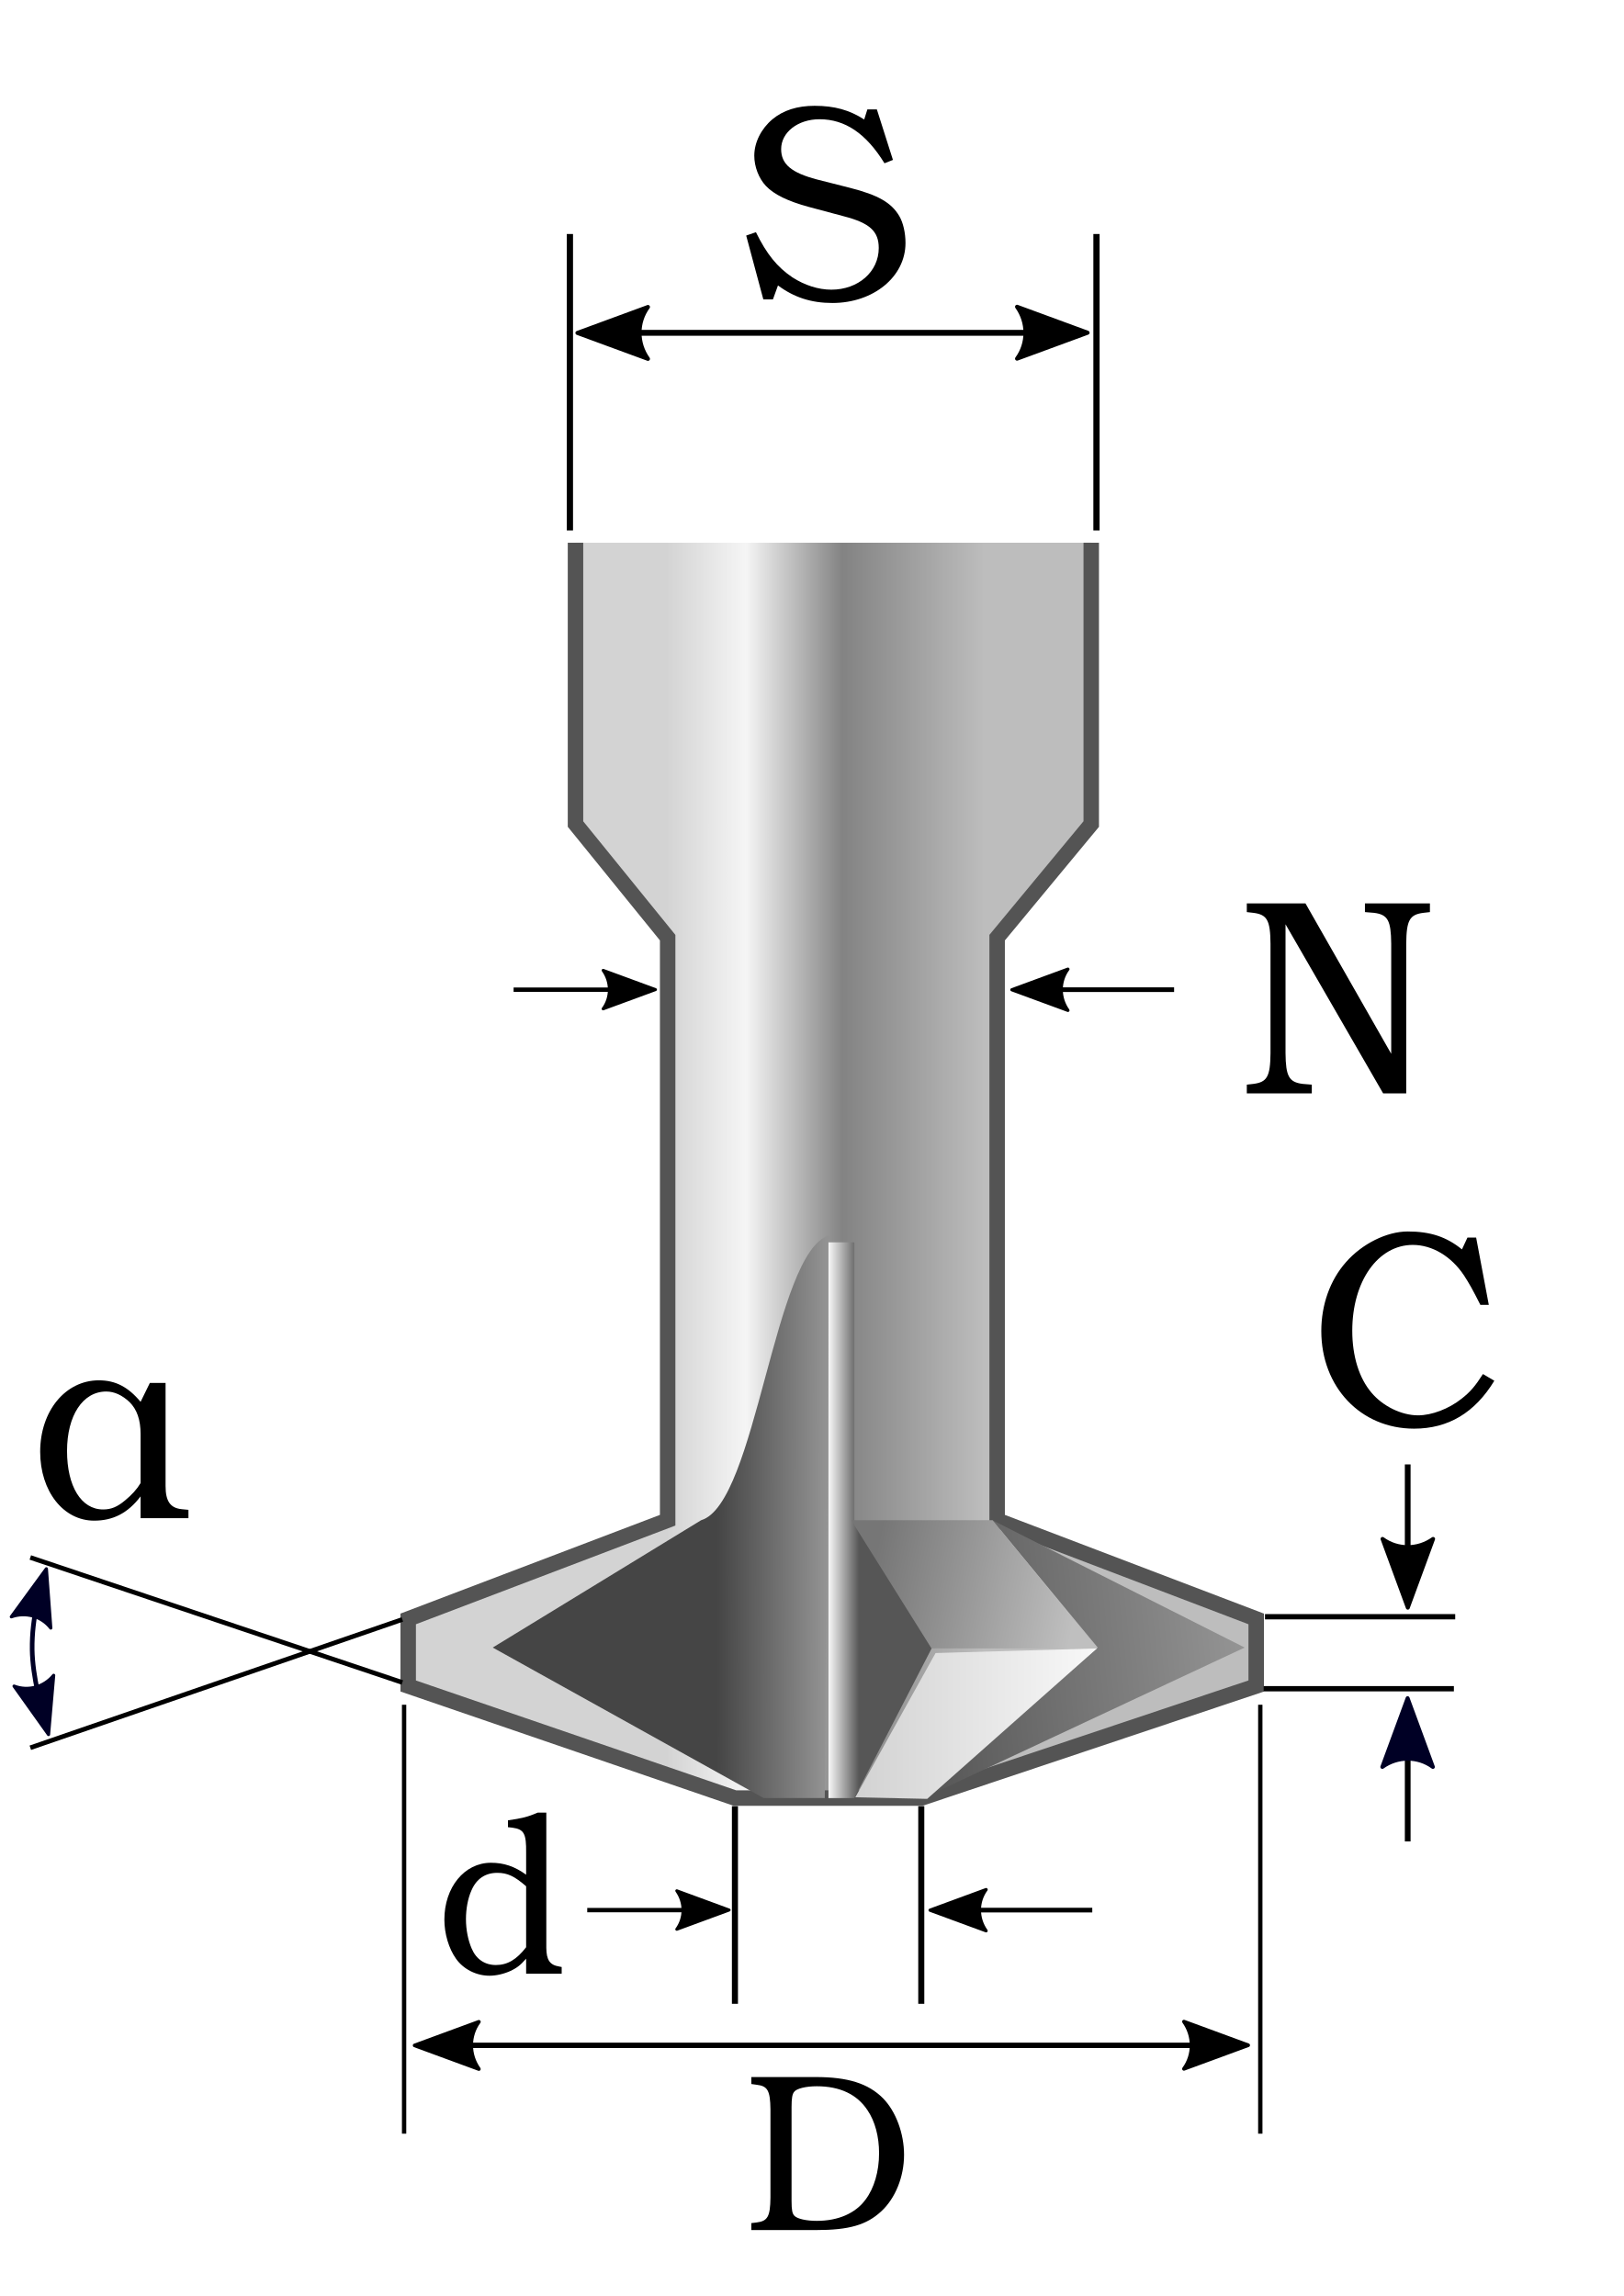
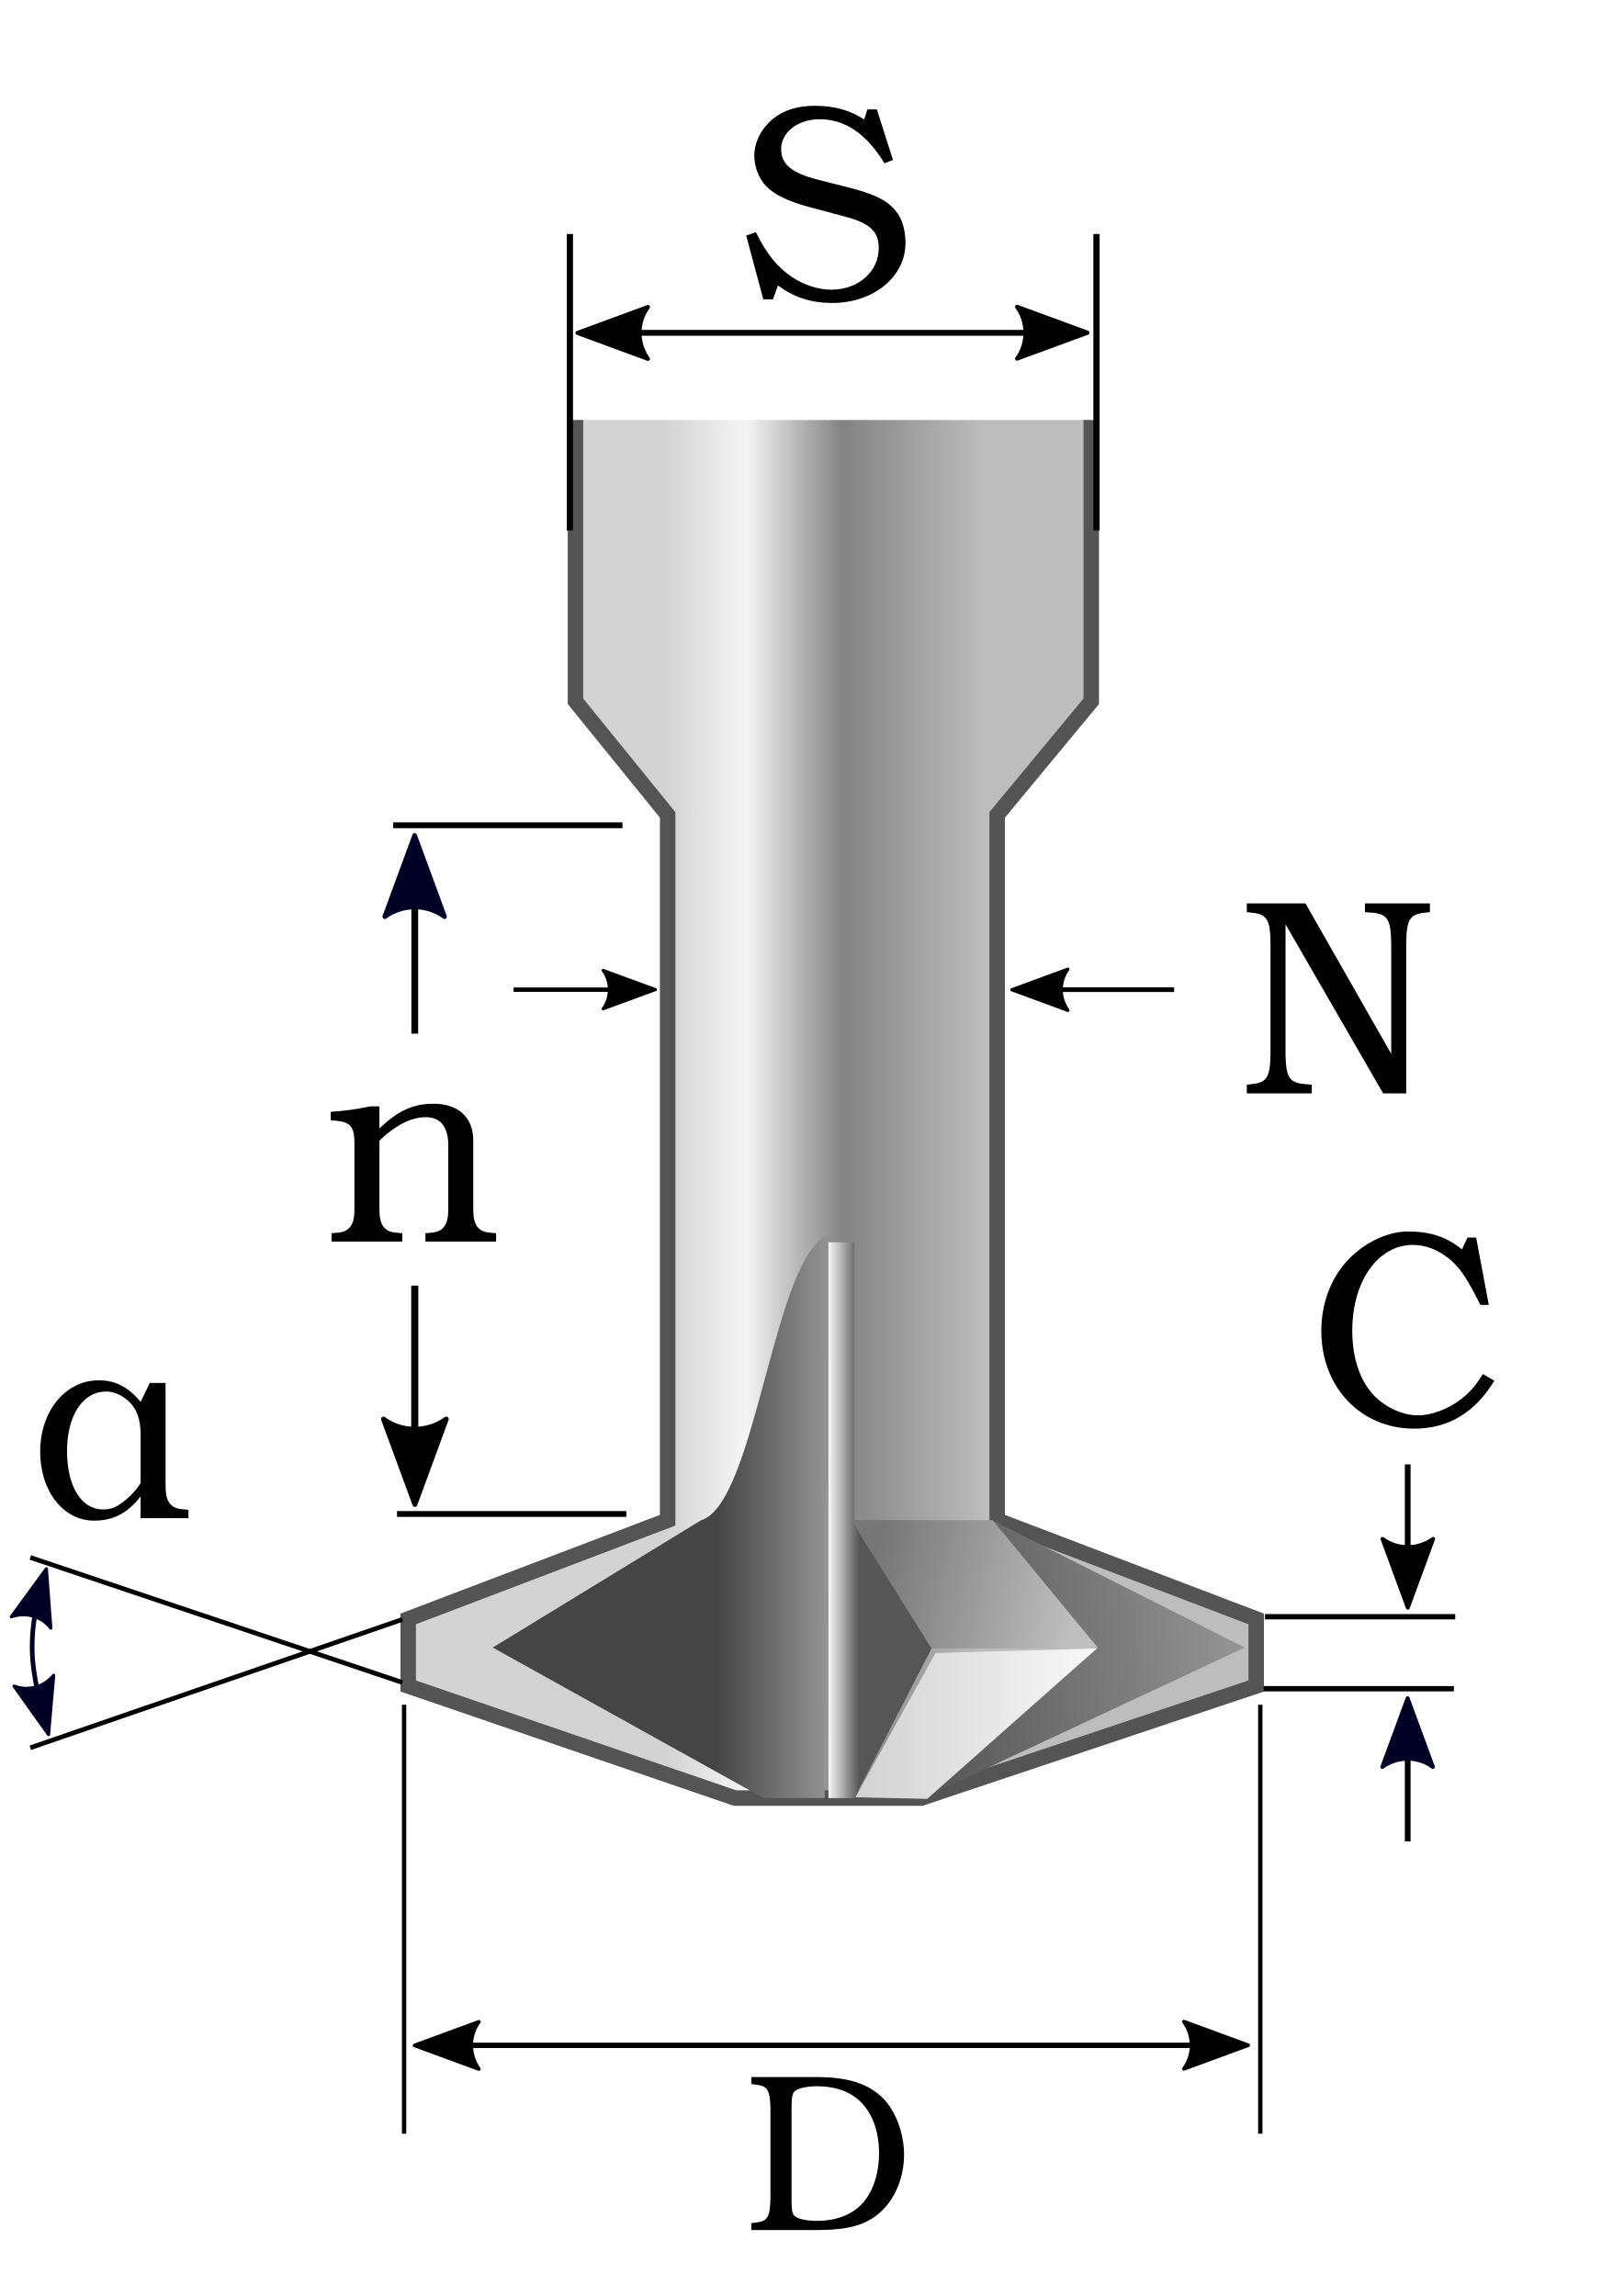
<svg xmlns="http://www.w3.org/2000/svg" xmlns:xlink="http://www.w3.org/1999/xlink" id="svg8" version="1.1" viewBox="0 0 210 297" height="297mm" width="210mm" xml:space="preserve">
  <defs id="defs2">
    <linearGradient id="linearGradient82685">
      <stop style="stop-color:#bebebe;stop-opacity:1;" offset="0" id="stop82681" />
      <stop style="stop-color:#f0f0f0;stop-opacity:1;" offset="0.25" id="stop87441" />
      <stop style="stop-color:#464646;stop-opacity:1;" offset="0.554" id="stop92591" />
      <stop style="stop-color:#9c9c9c;stop-opacity:1;" offset="1" id="stop82683" />
    </linearGradient>
    <linearGradient id="linearGradient36741">
      <stop style="stop-color:#f8f8f8;stop-opacity:1;" offset="0" id="stop36737" />
      <stop style="stop-color:#565656;stop-opacity:1;" offset="1" id="stop36739" />
    </linearGradient>
    <linearGradient id="linearGradient20895">
      <stop style="stop-color:#767676;stop-opacity:1;" offset="0" id="stop20891" />
      <stop style="stop-color:#bfbfbf;stop-opacity:1;" offset="1" id="stop20893" />
    </linearGradient>
    <linearGradient id="linearGradient16329">
      <stop style="stop-color:#d2d2d2;stop-opacity:1;" offset="0" id="stop16325" />
      <stop style="stop-color:#f8f8f8;stop-opacity:1;" offset="1" id="stop16327" />
    </linearGradient>
    <marker orient="auto" refY="0" refX="0" id="marker7593" style="overflow:visible">
      <path id="path7591" style="fill:#000000;fill-opacity:1;fill-rule:evenodd;stroke:#000000;stroke-width:0.625;stroke-linejoin:round;stroke-opacity:1" d="M 8.719,4.034 -2.207,0.016 8.719,-4.002 c -1.745,2.372 -1.735,5.617 -6e-7,8.035 z" transform="matrix(1.1,0,0,1.1,1.1,0)" />
    </marker>
    <marker style="overflow:visible" id="marker4880" refX="0" refY="0" orient="auto">
      <path transform="matrix(-1.1,0,0,-1.1,-1.1,0)" d="M 8.719,4.034 -2.207,0.016 8.719,-4.002 c -1.745,2.372 -1.735,5.617 -6e-7,8.035 z" style="fill:#000000;fill-opacity:1;fill-rule:evenodd;stroke:#000000;stroke-width:0.625;stroke-linejoin:round;stroke-opacity:1" id="path4878" />
    </marker>
    <marker style="overflow:visible" id="marker4732" refX="0" refY="0" orient="auto">
      <path transform="matrix(1.1,0,0,1.1,1.1,0)" d="M 8.719,4.034 -2.207,0.016 8.719,-4.002 c -1.745,2.372 -1.735,5.617 -6e-7,8.035 z" style="fill:#000000;fill-opacity:1;fill-rule:evenodd;stroke:#000000;stroke-width:0.625;stroke-linejoin:round;stroke-opacity:1" id="path4730" />
    </marker>
    <marker orient="auto" refY="0" refX="0" id="marker4584" style="overflow:visible">
      <path id="path4582" style="fill:#000000;fill-opacity:1;fill-rule:evenodd;stroke:#000000;stroke-width:0.625;stroke-linejoin:round;stroke-opacity:1" d="M 8.719,4.034 -2.207,0.016 8.719,-4.002 c -1.745,2.372 -1.735,5.617 -6e-7,8.035 z" transform="matrix(-1.1,0,0,-1.1,-1.1,0)" />
    </marker>
    <marker style="overflow:visible" id="marker4328" refX="0" refY="0" orient="auto" viewBox="0 0 12.706 9.526" markerWidth="12.706" markerHeight="9.526" preserveAspectRatio="xMidYMid">
      <path transform="matrix(-1.1,0,0,-1.1,-1.1,0)" d="M 8.719,4.034 -2.207,0.016 8.719,-4.002 c -1.745,2.372 -1.735,5.617 -6e-7,8.035 z" style="fill:#000000;fill-opacity:1;fill-rule:evenodd;stroke:#000000;stroke-width:0.625;stroke-linejoin:round;stroke-opacity:1" id="path4326" />
    </marker>
    <marker orient="auto" refY="0" refX="0" id="marker4186" style="overflow:visible" viewBox="0 0 12.706 9.526" markerWidth="12.706" markerHeight="9.526" preserveAspectRatio="xMidYMid">
      <path id="path4184" style="fill:#000000;fill-opacity:1;fill-rule:evenodd;stroke:#000000;stroke-width:0.625;stroke-linejoin:round;stroke-opacity:1" d="M 8.719,4.034 -2.207,0.016 8.719,-4.002 c -1.745,2.372 -1.735,5.617 -6e-7,8.035 z" transform="matrix(1.1,0,0,1.1,1.1,0)" />
    </marker>
    <marker style="overflow:visible" id="marker3948" refX="0" refY="0" orient="auto">
      <path transform="matrix(1.1,0,0,1.1,1.1,0)" d="M 8.719,4.034 -2.207,0.016 8.719,-4.002 c -1.745,2.372 -1.735,5.617 -6e-7,8.035 z" style="fill:#000000;fill-opacity:1;fill-rule:evenodd;stroke:#000000;stroke-width:0.625;stroke-linejoin:round;stroke-opacity:1" id="path3946" />
    </marker>
    <marker style="overflow:visible" id="Arrow2Lend" refX="0" refY="0" orient="auto" viewBox="0 0 12.706 9.526" markerWidth="12.706" markerHeight="9.526" preserveAspectRatio="xMidYMid">
      <path transform="matrix(-1.1,0,0,-1.1,-1.1,0)" d="M 8.719,4.034 -2.207,0.016 8.719,-4.002 c -1.745,2.372 -1.735,5.617 -6e-7,8.035 z" style="fill:#000025;fill-opacity:1;fill-rule:evenodd;stroke:#000025;stroke-width:0.625;stroke-linejoin:round;stroke-opacity:1" id="path920" />
    </marker>
    <marker style="overflow:visible" id="Arrow2Lstart" refX="0" refY="0" orient="auto">
      <path transform="matrix(1.1,0,0,1.1,1.1,0)" d="M 8.719,4.034 -2.207,0.016 8.719,-4.002 c -1.745,2.372 -1.735,5.617 -6e-7,8.035 z" style="fill:#000025;fill-opacity:1;fill-rule:evenodd;stroke:#000025;stroke-width:0.625;stroke-linejoin:round;stroke-opacity:1" id="path917" />
    </marker>
    <marker style="overflow:visible" id="marker7497" refX="0" refY="0" orient="auto">
      <path transform="scale(-0.6)" d="M 8.719,4.034 -2.207,0.016 8.719,-4.002 c -1.745,2.372 -1.735,5.617 -6e-7,8.035 z" style="fill:#000025;fill-opacity:1;fill-rule:evenodd;stroke:#000025;stroke-width:0.625;stroke-linejoin:round;stroke-opacity:1" id="path7495" />
    </marker>
    <marker style="overflow:visible" id="marker7379" refX="0" refY="0" orient="auto">
      <path transform="matrix(0.4,0,0,0.4,4,0)" style="fill:#000025;fill-opacity:1;fill-rule:evenodd;stroke:#000025;stroke-width:1pt;stroke-opacity:1" d="M 0,0 5,-5 -12.5,0 5,5 Z" id="path7377" />
    </marker>
    <marker orient="auto" refY="0" refX="0" id="marker5480" style="overflow:visible">
      <path id="path5478" style="fill:#000000;fill-opacity:1;fill-rule:evenodd;stroke:#000000;stroke-width:0.625;stroke-linejoin:round;stroke-opacity:1" d="M 8.719,4.034 -2.207,0.016 8.719,-4.002 c -1.745,2.372 -1.735,5.617 -6e-7,8.035 z" transform="scale(-0.6)" />
    </marker>
    <marker orient="auto" refY="0" refX="0" id="marker5470" style="overflow:visible">
      <path id="path5468" style="fill:#000000;fill-opacity:1;fill-rule:evenodd;stroke:#000000;stroke-width:0.625;stroke-linejoin:round;stroke-opacity:1" d="M 8.719,4.034 -2.207,0.016 8.719,-4.002 c -1.745,2.372 -1.735,5.617 -6e-7,8.035 z" transform="scale(-0.6)" />
    </marker>
    <marker orient="auto" refY="0" refX="0" id="marker5220" style="overflow:visible">
      <path id="path5218" d="M 0,0 5,-5 -12.5,0 5,5 Z" style="fill:#000000;fill-opacity:1;fill-rule:evenodd;stroke:#000000;stroke-width:1pt;stroke-opacity:1" transform="matrix(0.4,0,0,0.4,4,0)" />
    </marker>
    <marker orient="auto" refY="0" refX="0" id="marker5210" style="overflow:visible">
      <path id="path5208" d="M 0,0 5,-5 -12.5,0 5,5 Z" style="fill:#000000;fill-opacity:1;fill-rule:evenodd;stroke:#000000;stroke-width:1pt;stroke-opacity:1" transform="matrix(0.4,0,0,0.4,4,0)" />
    </marker>
    <marker orient="auto" refY="0" refX="0" id="marker5072" style="overflow:visible">
      <path id="path5070" d="M 0,0 5,-5 -12.5,0 5,5 Z" style="fill:#000000;fill-opacity:1;fill-rule:evenodd;stroke:#000000;stroke-width:1pt;stroke-opacity:1" transform="matrix(-0.8,0,0,-0.8,-10,0)" />
    </marker>
    <marker orient="auto" refY="0" refX="0" id="marker5014" style="overflow:visible">
      <path id="path5012" d="M 0,0 5,-5 -12.5,0 5,5 Z" style="fill:#000000;fill-opacity:1;fill-rule:evenodd;stroke:#000000;stroke-width:1pt;stroke-opacity:1" transform="matrix(-0.8,0,0,-0.8,-10,0)" />
    </marker>
    <marker orient="auto" refY="0" refX="0" id="marker4968" style="overflow:visible">
      <path id="path4966" d="M 0,0 5,-5 -12.5,0 5,5 Z" style="fill:#000000;fill-opacity:1;fill-rule:evenodd;stroke:#000000;stroke-width:1pt;stroke-opacity:1" transform="matrix(-0.8,0,0,-0.8,-10,0)" />
    </marker>
    <marker orient="auto" refY="0" refX="0" id="marker4884" style="overflow:visible">
      <path id="path4882" d="M 0,0 5,-5 -12.5,0 5,5 Z" style="fill:#000000;fill-opacity:1;fill-rule:evenodd;stroke:#000000;stroke-width:1pt;stroke-opacity:1" transform="matrix(0.8,0,0,0.8,10,0)" />
    </marker>
    <marker orient="auto" refY="0" refX="0" id="marker4856" style="overflow:visible">
      <path id="path4854" d="M 0,0 5,-5 -12.5,0 5,5 Z" style="fill:#000000;fill-opacity:1;fill-rule:evenodd;stroke:#000000;stroke-width:1pt;stroke-opacity:1" transform="matrix(0.8,0,0,0.8,10,0)" />
    </marker>
    <marker orient="auto" refY="0" refX="0" id="marker4834" style="overflow:visible">
      <path id="path4832" d="M 0,0 5,-5 -12.5,0 5,5 Z" style="fill:#000000;fill-opacity:1;fill-rule:evenodd;stroke:#000000;stroke-width:1pt;stroke-opacity:1" transform="matrix(0.8,0,0,0.8,10,0)" />
    </marker>
    <marker orient="auto" refY="0" refX="0" id="marker5220-5" style="overflow:visible">
      <path id="path5218-3" d="M 0,0 5,-5 -12.5,0 5,5 Z" style="fill:#000000;fill-opacity:1;fill-rule:evenodd;stroke:#000000;stroke-width:1pt;stroke-opacity:1" transform="matrix(0.4,0,0,0.4,4,0)" />
    </marker>
    <marker orient="auto" refY="0" refX="0" id="marker5480-5" style="overflow:visible">
      <path id="path5478-7" style="fill:#000000;fill-opacity:1;fill-rule:evenodd;stroke:#000000;stroke-width:0.625;stroke-linejoin:round;stroke-opacity:1" d="M 8.719,4.034 -2.207,0.016 8.719,-4.002 c -1.745,2.372 -1.735,5.617 -6e-7,8.035 z" transform="scale(-0.6)" />
    </marker>
    <linearGradient xlink:href="#linearGradient36360" id="linearGradient36362" x1="83.833" y1="-3.855" x2="46.76" y2="-3.913" gradientUnits="userSpaceOnUse" gradientTransform="matrix(1.118396,0,0,1,12.94312,205.262)" />
    <linearGradient id="linearGradient36360">
      <stop style="stop-color:#929292;stop-opacity:1;" offset="0" id="stop36356" />
      <stop style="stop-color:#454545;stop-opacity:1;" offset="0.337" id="stop38296" />
    </linearGradient>
    <linearGradient xlink:href="#linearGradient16058" id="linearGradient16060" x1="79.855" y1="162.6" x2="146.842" y2="155.669" gradientUnits="userSpaceOnUse" gradientTransform="matrix(1.000836,0,0,1.00646,21.22577,14.80074)" />
    <linearGradient id="linearGradient16058">
      <stop style="stop-color:#424242;stop-opacity:1;" offset="0" id="stop16054" />
      <stop style="stop-color:#a5a5a5;stop-opacity:1;" offset="1" id="stop16056" />
    </linearGradient>
    <marker orient="auto" refY="0" refX="0" id="marker4186-7" style="overflow:visible">
      <path id="path4184-5" style="fill:#000000;fill-opacity:1;fill-rule:evenodd;stroke:#000000;stroke-width:0.625;stroke-linejoin:round;stroke-opacity:1" d="M 8.719,4.034 -2.207,0.016 8.719,-4.002 c -1.745,2.372 -1.735,5.617 -6e-7,8.035 z" transform="matrix(1.1,0,0,1.1,1.1,0)" />
    </marker>
    <marker orient="auto" refY="0" refX="0" id="marker4584-3" style="overflow:visible">
      <path id="path4582-5" style="fill:#000000;fill-opacity:1;fill-rule:evenodd;stroke:#000000;stroke-width:0.625;stroke-linejoin:round;stroke-opacity:1" d="M 8.719,4.034 -2.207,0.016 8.719,-4.002 c -1.745,2.372 -1.735,5.617 -6e-7,8.035 z" transform="matrix(-1.1,0,0,-1.1,-1.1,0)" />
    </marker>
    <marker style="overflow:visible" id="marker4732-6" refX="0" refY="0" orient="auto">
      <path transform="matrix(1.1,0,0,1.1,1.1,0)" d="M 8.719,4.034 -2.207,0.016 8.719,-4.002 c -1.745,2.372 -1.735,5.617 -6e-7,8.035 z" style="fill:#000000;fill-opacity:1;fill-rule:evenodd;stroke:#000000;stroke-width:0.625;stroke-linejoin:round;stroke-opacity:1" id="path4730-2" />
    </marker>
    <marker style="overflow:visible" id="marker3948-9" refX="0" refY="0" orient="auto">
      <path transform="matrix(1.1,0,0,1.1,1.1,0)" d="M 8.719,4.034 -2.207,0.016 8.719,-4.002 c -1.745,2.372 -1.735,5.617 -6e-7,8.035 z" style="fill:#000000;fill-opacity:1;fill-rule:evenodd;stroke:#000000;stroke-width:0.625;stroke-linejoin:round;stroke-opacity:1" id="path3946-1" />
    </marker>
    <marker style="overflow:visible" id="marker4328-2" refX="0" refY="0" orient="auto">
      <path transform="matrix(-1.1,0,0,-1.1,-1.1,0)" d="M 8.719,4.034 -2.207,0.016 8.719,-4.002 c -1.745,2.372 -1.735,5.617 -6e-7,8.035 z" style="fill:#000000;fill-opacity:1;fill-rule:evenodd;stroke:#000000;stroke-width:0.625;stroke-linejoin:round;stroke-opacity:1" id="path4326-7" />
    </marker>
    <marker style="overflow:visible" id="Arrow2Lstart-0" refX="0" refY="0" orient="auto">
      <path transform="matrix(1.1,0,0,1.1,1.1,0)" d="M 8.719,4.034 -2.207,0.016 8.719,-4.002 c -1.745,2.372 -1.735,5.617 -6e-7,8.035 z" style="fill:#000025;fill-opacity:1;fill-rule:evenodd;stroke:#000025;stroke-width:0.625;stroke-linejoin:round;stroke-opacity:1" id="path917-9" />
    </marker>
    <marker style="overflow:visible" id="Arrow2Lend-3" refX="0" refY="0" orient="auto">
      <path transform="matrix(-1.1,0,0,-1.1,-1.1,0)" d="M 8.719,4.034 -2.207,0.016 8.719,-4.002 c -1.745,2.372 -1.735,5.617 -6e-7,8.035 z" style="fill:#000025;fill-opacity:1;fill-rule:evenodd;stroke:#000025;stroke-width:0.625;stroke-linejoin:round;stroke-opacity:1" id="path920-6" />
    </marker>
    <marker style="overflow:visible" id="marker4880-0" refX="0" refY="0" orient="auto">
      <path transform="matrix(-1.1,0,0,-1.1,-1.1,0)" d="M 8.719,4.034 -2.207,0.016 8.719,-4.002 c -1.745,2.372 -1.735,5.617 -6e-7,8.035 z" style="fill:#000000;fill-opacity:1;fill-rule:evenodd;stroke:#000000;stroke-width:0.625;stroke-linejoin:round;stroke-opacity:1" id="path4878-6" />
    </marker>
    <marker orient="auto" refY="0" refX="0" id="marker7593-2" style="overflow:visible">
      <path id="path7591-6" style="fill:#000000;fill-opacity:1;fill-rule:evenodd;stroke:#000000;stroke-width:0.625;stroke-linejoin:round;stroke-opacity:1" d="M 8.719,4.034 -2.207,0.016 8.719,-4.002 c -1.745,2.372 -1.735,5.617 -6e-7,8.035 z" transform="matrix(1.1,0,0,1.1,1.1,0)" />
    </marker>
    <marker orient="auto" refY="0" refX="0" id="marker5072-1" style="overflow:visible">
      <path id="path5070-8" d="M 0,0 5,-5 -12.5,0 5,5 Z" style="fill:#000000;fill-opacity:1;fill-rule:evenodd;stroke:#000000;stroke-width:1pt;stroke-opacity:1" transform="matrix(-0.8,0,0,-0.8,-10,0)" />
    </marker>
    <linearGradient xlink:href="#linearGradient16329" id="linearGradient16331" x1="87.334" y1="208.676" x2="118.59" y2="208.676" gradientUnits="userSpaceOnUse" gradientTransform="translate(23.28334,16.93334)" />
    <linearGradient xlink:href="#linearGradient20895" id="linearGradient20691" gradientUnits="userSpaceOnUse" x1="88.003" y1="210.563" x2="114.517" y2="205.597" gradientTransform="matrix(1,0,0,-0.8898868,23.28334,397.9166)" />
    <linearGradient xlink:href="#linearGradient36741" id="linearGradient36743" x1="83.865" y1="184.477" x2="87.814" y2="184.477" gradientUnits="userSpaceOnUse" gradientTransform="translate(23.28334,16.93334)" />
    <linearGradient xlink:href="#linearGradient82685" id="linearGradient82687" x1="62.931" y1="139.99" x2="103.979" y2="139.99" gradientUnits="userSpaceOnUse" gradientTransform="translate(23.28334,16.93334)" />
  </defs>
-   <path id="path4520" d="m 74.431,70.203 v 36.391 l 11.92,14.695 v 75.359 L 52.793,209.416 v 8.677 l 42.259,14.498 h 24.1 l 43.317,-14.498 v -8.677 l -33.505,-12.768 v -75.359 l 12.171,-14.695 V 70.203" style="opacity:0.67;fill:url(#linearGradient82687);fill-opacity:1;stroke:#000000;stroke-width:2;stroke-linecap:butt;stroke-linejoin:miter;stroke-dasharray:none;stroke-opacity:1" />
+   <path id="path4520" d="m 74.431,54.328 v 36.391 l 11.92,14.695 v 91.234 L 52.793,209.416 v 8.677 l 42.259,14.498 h 24.1 l 43.317,-14.498 V 209.416 L 128.965,196.648 V 105.414 L 141.136,90.718 V 54.328" style="opacity:0.67;fill:url(#linearGradient82687);fill-opacity:1;stroke:#000000;stroke-width:2;stroke-linecap:butt;stroke-linejoin:miter;stroke-dasharray:none;stroke-opacity:1" />
  <path id="path3652" d="m 63.727,213.12 26.954,-16.473 c 7.157,-2.101 9.395,-34.74 16.552,-36.841 l -0.563,72.784 h -7.909 z" style="fill:url(#linearGradient36362);fill-opacity:1;stroke:none;stroke-width:2.115;stroke-linecap:butt;stroke-linejoin:miter;stroke-miterlimit:4;stroke-dasharray:none;stroke-opacity:1" />
  <path style="fill:url(#linearGradient16060);fill-opacity:1;stroke:none;stroke-width:0.266px;stroke-linecap:butt;stroke-linejoin:miter;stroke-opacity:1" d="m 141.978,213.12 -13.635,-16.473 32.632,16.473 -41.591,19.47 z" id="path1249" />
  <path id="path4528" d="M 73.708,68.615 V 30.27" style="fill:none;stroke:#000000;stroke-width:0.807;stroke-linecap:butt;stroke-linejoin:miter;stroke-miterlimit:4;stroke-dasharray:none;stroke-opacity:1" />
  <path id="path4530" d="M 141.812,68.615 V 30.27" style="fill:none;stroke:#000000;stroke-width:0.807;stroke-linecap:butt;stroke-linejoin:miter;stroke-miterlimit:4;stroke-dasharray:none;stroke-opacity:1" />
-   <g transform="matrix(12.05013,0,0,12.78171,22.75117,29.12985)" id="g7053">
-     <path style="fill:none;stroke:#000000;stroke-width:0.065;stroke-linecap:butt;stroke-linejoin:miter;stroke-miterlimit:4;stroke-dasharray:none;stroke-opacity:1" d="m 8,16 v 2" id="path4536" />
-   </g>
  <path id="path4538" d="M 162.999,276.002 V 220.519" style="fill:none;stroke:#000000;stroke-width:0.56;stroke-linecap:butt;stroke-linejoin:miter;stroke-miterlimit:4;stroke-dasharray:none;stroke-opacity:1" />
  <path id="path4542" d="M 75.689,43.052 H 139.654" style="fill:none;stroke:#000000;stroke-width:0.759;stroke-linecap:butt;stroke-linejoin:miter;stroke-miterlimit:4;stroke-dasharray:none;stroke-opacity:1;marker-start:url(#marker4186-7);marker-end:url(#marker4584-3)" />
-   <path id="path4546" d="m 121.09,247.083 v 0 h 20.178" style="fill:none;stroke:#000000;stroke-width:0.603;stroke-linecap:butt;stroke-linejoin:miter;stroke-miterlimit:4;stroke-dasharray:none;stroke-opacity:1;marker-start:url(#marker4732-6)" />
  <path id="path4548" d="M 54.546,264.574 H 160.512" style="fill:none;stroke:#000000;stroke-width:0.691;stroke-linecap:butt;stroke-linejoin:miter;stroke-miterlimit:4;stroke-dasharray:none;stroke-opacity:1;marker-start:url(#marker3948-9);marker-end:url(#marker4328-2)" />
-   <text transform="scale(0.9709603,1.029908)" id="text5680" y="37.6" x="98.409" style="font-style:normal;font-variant:normal;font-weight:normal;font-stretch:normal;font-size:35.025px;line-height:1.25;font-family:'URW Bookman L';-inkscape-font-specification:'URW Bookman L, Normal';font-variant-ligatures:normal;font-variant-caps:normal;font-variant-numeric:normal;font-feature-settings:normal;text-align:start;letter-spacing:0px;word-spacing:0px;writing-mode:lr-tb;text-anchor:start;fill:#000000;fill-opacity:1;stroke:none;stroke-width:3.284" xml:space="preserve">
+   <text transform="scale(0.9709603,1.029908)" id="shaft_diameter" y="37.6" x="98.409" style="font-style:normal;font-variant:normal;font-weight:normal;font-stretch:normal;font-size:35.025px;line-height:1.25;font-family:'URW Bookman L';-inkscape-font-specification:'URW Bookman L, Normal';font-variant-ligatures:normal;font-variant-caps:normal;font-variant-numeric:normal;font-feature-settings:normal;text-align:start;letter-spacing:0px;word-spacing:0px;writing-mode:lr-tb;text-anchor:start;fill:#000000;fill-opacity:1;stroke:none;stroke-width:3.284" xml:space="preserve">
    <tspan style="font-style:normal;font-variant:normal;font-weight:normal;font-stretch:normal;font-size:35.025px;font-family:'URW Bookman L';-inkscape-font-specification:'URW Bookman L, Normal';font-variant-ligatures:normal;font-variant-caps:normal;font-variant-numeric:normal;font-feature-settings:normal;text-align:start;writing-mode:lr-tb;text-anchor:start;stroke-width:3.284" y="37.6" x="98.409" id="tspan5678">S</tspan>
  </text>
-   <text transform="scale(0.9709603,1.029908)" id="text5692" y="280.093" x="99.204" style="font-style:normal;font-variant:normal;font-weight:normal;font-stretch:normal;font-size:28.222px;line-height:1.25;font-family:'URW Bookman L';-inkscape-font-specification:'URW Bookman L, Normal';font-variant-ligatures:normal;font-variant-caps:normal;font-variant-numeric:normal;font-variant-east-asian:normal;text-align:start;letter-spacing:0px;word-spacing:0px;writing-mode:lr-tb;text-anchor:start;fill:#000000;fill-opacity:1;stroke:none;stroke-width:3.284" xml:space="preserve">
+   <text transform="scale(0.9709603,1.029908)" id="diameter" y="280.093" x="99.204" style="font-style:normal;font-variant:normal;font-weight:normal;font-stretch:normal;font-size:28.222px;line-height:1.25;font-family:'URW Bookman L';-inkscape-font-specification:'URW Bookman L, Normal';font-variant-ligatures:normal;font-variant-caps:normal;font-variant-numeric:normal;font-variant-east-asian:normal;text-align:start;letter-spacing:0px;word-spacing:0px;writing-mode:lr-tb;text-anchor:start;fill:#000000;fill-opacity:1;stroke:none;stroke-width:3.284" xml:space="preserve">
    <tspan style="font-style:normal;font-variant:normal;font-weight:normal;font-stretch:normal;font-size:28.222px;font-family:'URW Bookman L';-inkscape-font-specification:'URW Bookman L, Normal';font-variant-ligatures:normal;font-variant-caps:normal;font-variant-numeric:normal;font-variant-east-asian:normal;text-align:start;writing-mode:lr-tb;text-anchor:start;stroke-width:3.284" y="280.093" x="99.204" id="tspan5690">D</tspan>
  </text>
  <path d="m 6.057,223.603 c -0.703,-2.578 -1.845,-6.721 -1.897,-10.212 -0.063,-4.264 1.095,-7.822 1.628,-9.689" id="path5698" style="fill:none;fill-opacity:1;stroke:#000025;stroke-width:0.6;stroke-miterlimit:4;stroke-dasharray:none;stroke-dashoffset:0;stroke-opacity:1;marker-start:url(#Arrow2Lstart-0);marker-end:url(#Arrow2Lend-3)" />
-   <text transform="scale(0.9709603,1.029908)" id="text5688-7" y="190.679" x="4.055" style="font-style:normal;font-variant:normal;font-weight:normal;font-stretch:normal;font-size:35.025px;line-height:1.25;font-family:'URW Bookman L';-inkscape-font-specification:'URW Bookman L, Normal';font-variant-ligatures:normal;font-variant-caps:normal;font-variant-numeric:normal;font-feature-settings:normal;text-align:start;letter-spacing:0px;word-spacing:0px;writing-mode:lr-tb;text-anchor:start;fill:#000000;fill-opacity:1;stroke:none;stroke-width:3.284" xml:space="preserve">
+   <text transform="scale(0.9709603,1.029908)" id="cutting_angle" y="190.679" x="4.055" style="font-style:normal;font-variant:normal;font-weight:normal;font-stretch:normal;font-size:35.025px;line-height:1.25;font-family:'URW Bookman L';-inkscape-font-specification:'URW Bookman L, Normal';font-variant-ligatures:normal;font-variant-caps:normal;font-variant-numeric:normal;font-feature-settings:normal;text-align:start;letter-spacing:0px;word-spacing:0px;writing-mode:lr-tb;text-anchor:start;fill:#000000;fill-opacity:1;stroke:none;stroke-width:3.284" xml:space="preserve">
    <tspan style="stroke-width:3.284" y="190.679" x="4.055" id="tspan5718">α</tspan>
  </text>
-   <text transform="scale(0.9709603,1.029908)" id="text5692-8" y="247.9" x="58.143" style="font-style:normal;font-variant:normal;font-weight:normal;font-stretch:normal;font-size:28.222px;line-height:1.25;font-family:'URW Bookman L';-inkscape-font-specification:'URW Bookman L, Normal';font-variant-ligatures:normal;font-variant-caps:normal;font-variant-numeric:normal;font-variant-east-asian:normal;text-align:start;letter-spacing:0px;word-spacing:0px;writing-mode:lr-tb;text-anchor:start;fill:#000000;fill-opacity:1;stroke:none;stroke-width:3.284" xml:space="preserve">
-     <tspan style="font-style:normal;font-variant:normal;font-weight:normal;font-stretch:normal;font-size:28.222px;font-family:'URW Bookman L';-inkscape-font-specification:'URW Bookman L, Normal';font-variant-ligatures:normal;font-variant-caps:normal;font-variant-numeric:normal;font-variant-east-asian:normal;stroke-width:3.284" y="247.9" x="58.143" id="tspan10475">d</tspan>
-   </text>
-   <path id="path4546-7" d="m 75.95,247.083 v 0 h 17.6" style="fill:none;stroke:#000000;stroke-width:0.563;stroke-linecap:butt;stroke-linejoin:miter;stroke-miterlimit:4;stroke-dasharray:none;stroke-opacity:1;marker-end:url(#marker4880-0)" />
-   <g id="g7053-6" transform="matrix(12.05013,0,0,12.78171,-1.349097,29.12985)">
-     <path style="fill:none;stroke:#000000;stroke-width:0.065;stroke-linecap:butt;stroke-linejoin:miter;stroke-miterlimit:4;stroke-dasharray:none;stroke-opacity:1" d="m 8,16 v 2" id="path4536-1" />
-   </g>
  <path id="path4538-8" d="M 52.264,276.002 V 220.519" style="fill:none;stroke:#000000;stroke-width:0.56;stroke-linecap:butt;stroke-linejoin:miter;stroke-miterlimit:4;stroke-dasharray:none;stroke-opacity:1" />
  <path id="path4548-6" d="m 163.606,209.134 h 24.602" style="fill:none;stroke:#000000;stroke-width:0.686;stroke-linecap:butt;stroke-linejoin:miter;stroke-miterlimit:4;stroke-dasharray:none;stroke-opacity:1" />
  <path id="path4538-7" d="M 182.065,238.2 V 220.65" style="fill:none;stroke:#000000;stroke-width:0.74;stroke-linecap:butt;stroke-linejoin:miter;stroke-miterlimit:4;stroke-dasharray:none;stroke-opacity:1;marker-end:url(#Arrow2Lend)" />
-   <text transform="scale(0.9709603,1.029908)" id="text5692-9" y="178.984" x="174.452" style="font-style:normal;font-variant:normal;font-weight:normal;font-stretch:normal;font-size:35.025px;line-height:1.25;font-family:'URW Bookman L';-inkscape-font-specification:'URW Bookman L, Normal';font-variant-ligatures:normal;font-variant-caps:normal;font-variant-numeric:normal;font-feature-settings:normal;text-align:start;letter-spacing:0px;word-spacing:0px;writing-mode:lr-tb;text-anchor:start;fill:#000000;fill-opacity:1;stroke:none;stroke-width:3.284" xml:space="preserve">
+   <text transform="scale(0.9709603,1.029908)" id="crest" y="178.984" x="174.452" style="font-style:normal;font-variant:normal;font-weight:normal;font-stretch:normal;font-size:35.025px;line-height:1.25;font-family:'URW Bookman L';-inkscape-font-specification:'URW Bookman L, Normal';font-variant-ligatures:normal;font-variant-caps:normal;font-variant-numeric:normal;font-feature-settings:normal;text-align:start;letter-spacing:0px;word-spacing:0px;writing-mode:lr-tb;text-anchor:start;fill:#000000;fill-opacity:1;stroke:none;stroke-width:3.284" xml:space="preserve">
    <tspan y="178.984" x="174.452" id="tspan7855">C</tspan>
  </text>
  <path id="rect6239" style="opacity:1;fill:url(#linearGradient36743);fill-opacity:1;stroke-width:1.985;stroke-linecap:round;stroke-linejoin:round" d="m 107.148,160.705 h 3.346 v 35.943 l 10.054,16.473 -10.054,19.47 h -3.346 z" />
  <path style="fill:url(#linearGradient16331);fill-opacity:1;stroke:none;stroke-width:0.265px;stroke-linecap:butt;stroke-linejoin:miter;stroke-opacity:1" d="m 110.618,232.491 10.383,-18.661 20.873,-0.598 -21.957,19.462 z" id="path15927" />
  <path style="fill:url(#linearGradient20691);fill-opacity:1;stroke:none;stroke-width:0.25px;stroke-linecap:butt;stroke-linejoin:miter;stroke-opacity:1" d="m 110.088,196.648 10.383,16.581 21.402,0.003 -13.491,-16.584 z" id="path20293" />
  <path id="path128465" d="m 163.435,218.446 h 24.602" style="fill:none;stroke:#000000;stroke-width:0.686;stroke-linecap:butt;stroke-linejoin:miter;stroke-miterlimit:4;stroke-dasharray:none;stroke-opacity:1" />
  <path id="path130891" d="M 182.065,206.979 V 189.429" style="fill:none;stroke:#000000;stroke-width:0.74;stroke-linecap:butt;stroke-linejoin:miter;stroke-miterlimit:4;stroke-dasharray:none;stroke-opacity:1;marker-start:url(#marker4186)" />
  <path style="fill:none;stroke:#000000;stroke-width:0.6;stroke-linecap:butt;stroke-linejoin:miter;stroke-dasharray:none;stroke-opacity:1" d="M 52.036,217.638 3.922,201.468" id="path140257" />
  <path style="fill:none;stroke:#000000;stroke-width:0.6;stroke-linecap:butt;stroke-linejoin:miter;stroke-dasharray:none;stroke-opacity:1" d="M 52.036,209.484 3.922,226.081" id="path140655" />
  <path id="path149716" d="m 131.673,128.02 v 0 h 20.178" style="fill:none;stroke:#000000;stroke-width:0.603;stroke-linecap:butt;stroke-linejoin:miter;stroke-miterlimit:4;stroke-dasharray:none;stroke-opacity:1;marker-start:url(#marker4732-6)" />
  <path id="path149718" d="m 66.425,128.02 v 0 H 84.025" style="fill:none;stroke:#000000;stroke-width:0.563;stroke-linecap:butt;stroke-linejoin:miter;stroke-miterlimit:4;stroke-dasharray:none;stroke-opacity:1;marker-end:url(#marker4880-0)" />
-   <text transform="scale(0.9709603,1.029908)" id="text150144" y="137.323" x="165.173" style="font-style:normal;font-variant:normal;font-weight:normal;font-stretch:normal;font-size:35.025px;line-height:1.25;font-family:'URW Bookman L';-inkscape-font-specification:'URW Bookman L, Normal';font-variant-ligatures:normal;font-variant-caps:normal;font-variant-numeric:normal;font-feature-settings:normal;text-align:start;letter-spacing:0px;word-spacing:0px;writing-mode:lr-tb;text-anchor:start;fill:#000000;fill-opacity:1;stroke:none;stroke-width:3.284" xml:space="preserve">
+   <text transform="scale(0.9709603,1.029908)" id="neck_diameter" y="137.323" x="165.173" style="font-style:normal;font-variant:normal;font-weight:normal;font-stretch:normal;font-size:35.025px;line-height:1.25;font-family:'URW Bookman L';-inkscape-font-specification:'URW Bookman L, Normal';font-variant-ligatures:normal;font-variant-caps:normal;font-variant-numeric:normal;font-feature-settings:normal;text-align:start;letter-spacing:0px;word-spacing:0px;writing-mode:lr-tb;text-anchor:start;fill:#000000;fill-opacity:1;stroke:none;stroke-width:3.284" xml:space="preserve">
    <tspan y="137.323" x="165.173" id="tspan150142">N</tspan>
  </text>
+   <path id="path1019" d="M 50.853,106.752 H 80.507" style="fill:none;stroke:#000000;stroke-width:0.753;stroke-linecap:butt;stroke-linejoin:miter;stroke-miterlimit:4;stroke-dasharray:none;stroke-opacity:1" />
+   <path id="path1021" d="M 53.643,133.707 V 109.231" style="fill:none;stroke:#000000;stroke-width:0.874;stroke-linecap:butt;stroke-linejoin:miter;stroke-miterlimit:4;stroke-dasharray:none;stroke-opacity:1;marker-end:url(#Arrow2Lend)" />
+   <text transform="scale(0.9709603,1.029908)" id="neck_length" y="155.94" x="43.35" style="font-style:normal;font-variant:normal;font-weight:normal;font-stretch:normal;font-size:35.025px;line-height:1.25;font-family:'URW Bookman L';-inkscape-font-specification:'URW Bookman L, Normal';font-variant-ligatures:normal;font-variant-caps:normal;font-variant-numeric:normal;font-feature-settings:normal;text-align:start;letter-spacing:0px;word-spacing:0px;writing-mode:lr-tb;text-anchor:start;fill:#000000;fill-opacity:1;stroke:none;stroke-width:3.284" xml:space="preserve">
+     <tspan y="155.94" x="43.35" id="tspan1023">n</tspan>
+   </text>
+   <path id="path1027" d="M 51.349,195.842 H 81.003" style="fill:none;stroke:#000000;stroke-width:0.753;stroke-linecap:butt;stroke-linejoin:miter;stroke-miterlimit:4;stroke-dasharray:none;stroke-opacity:1" />
+   <path id="path1029" d="M 53.643,193.387 V 166.301" style="fill:none;stroke:#000000;stroke-width:0.919;stroke-linecap:butt;stroke-linejoin:miter;stroke-miterlimit:4;stroke-dasharray:none;stroke-opacity:1;marker-start:url(#marker4186)" />
</svg>
